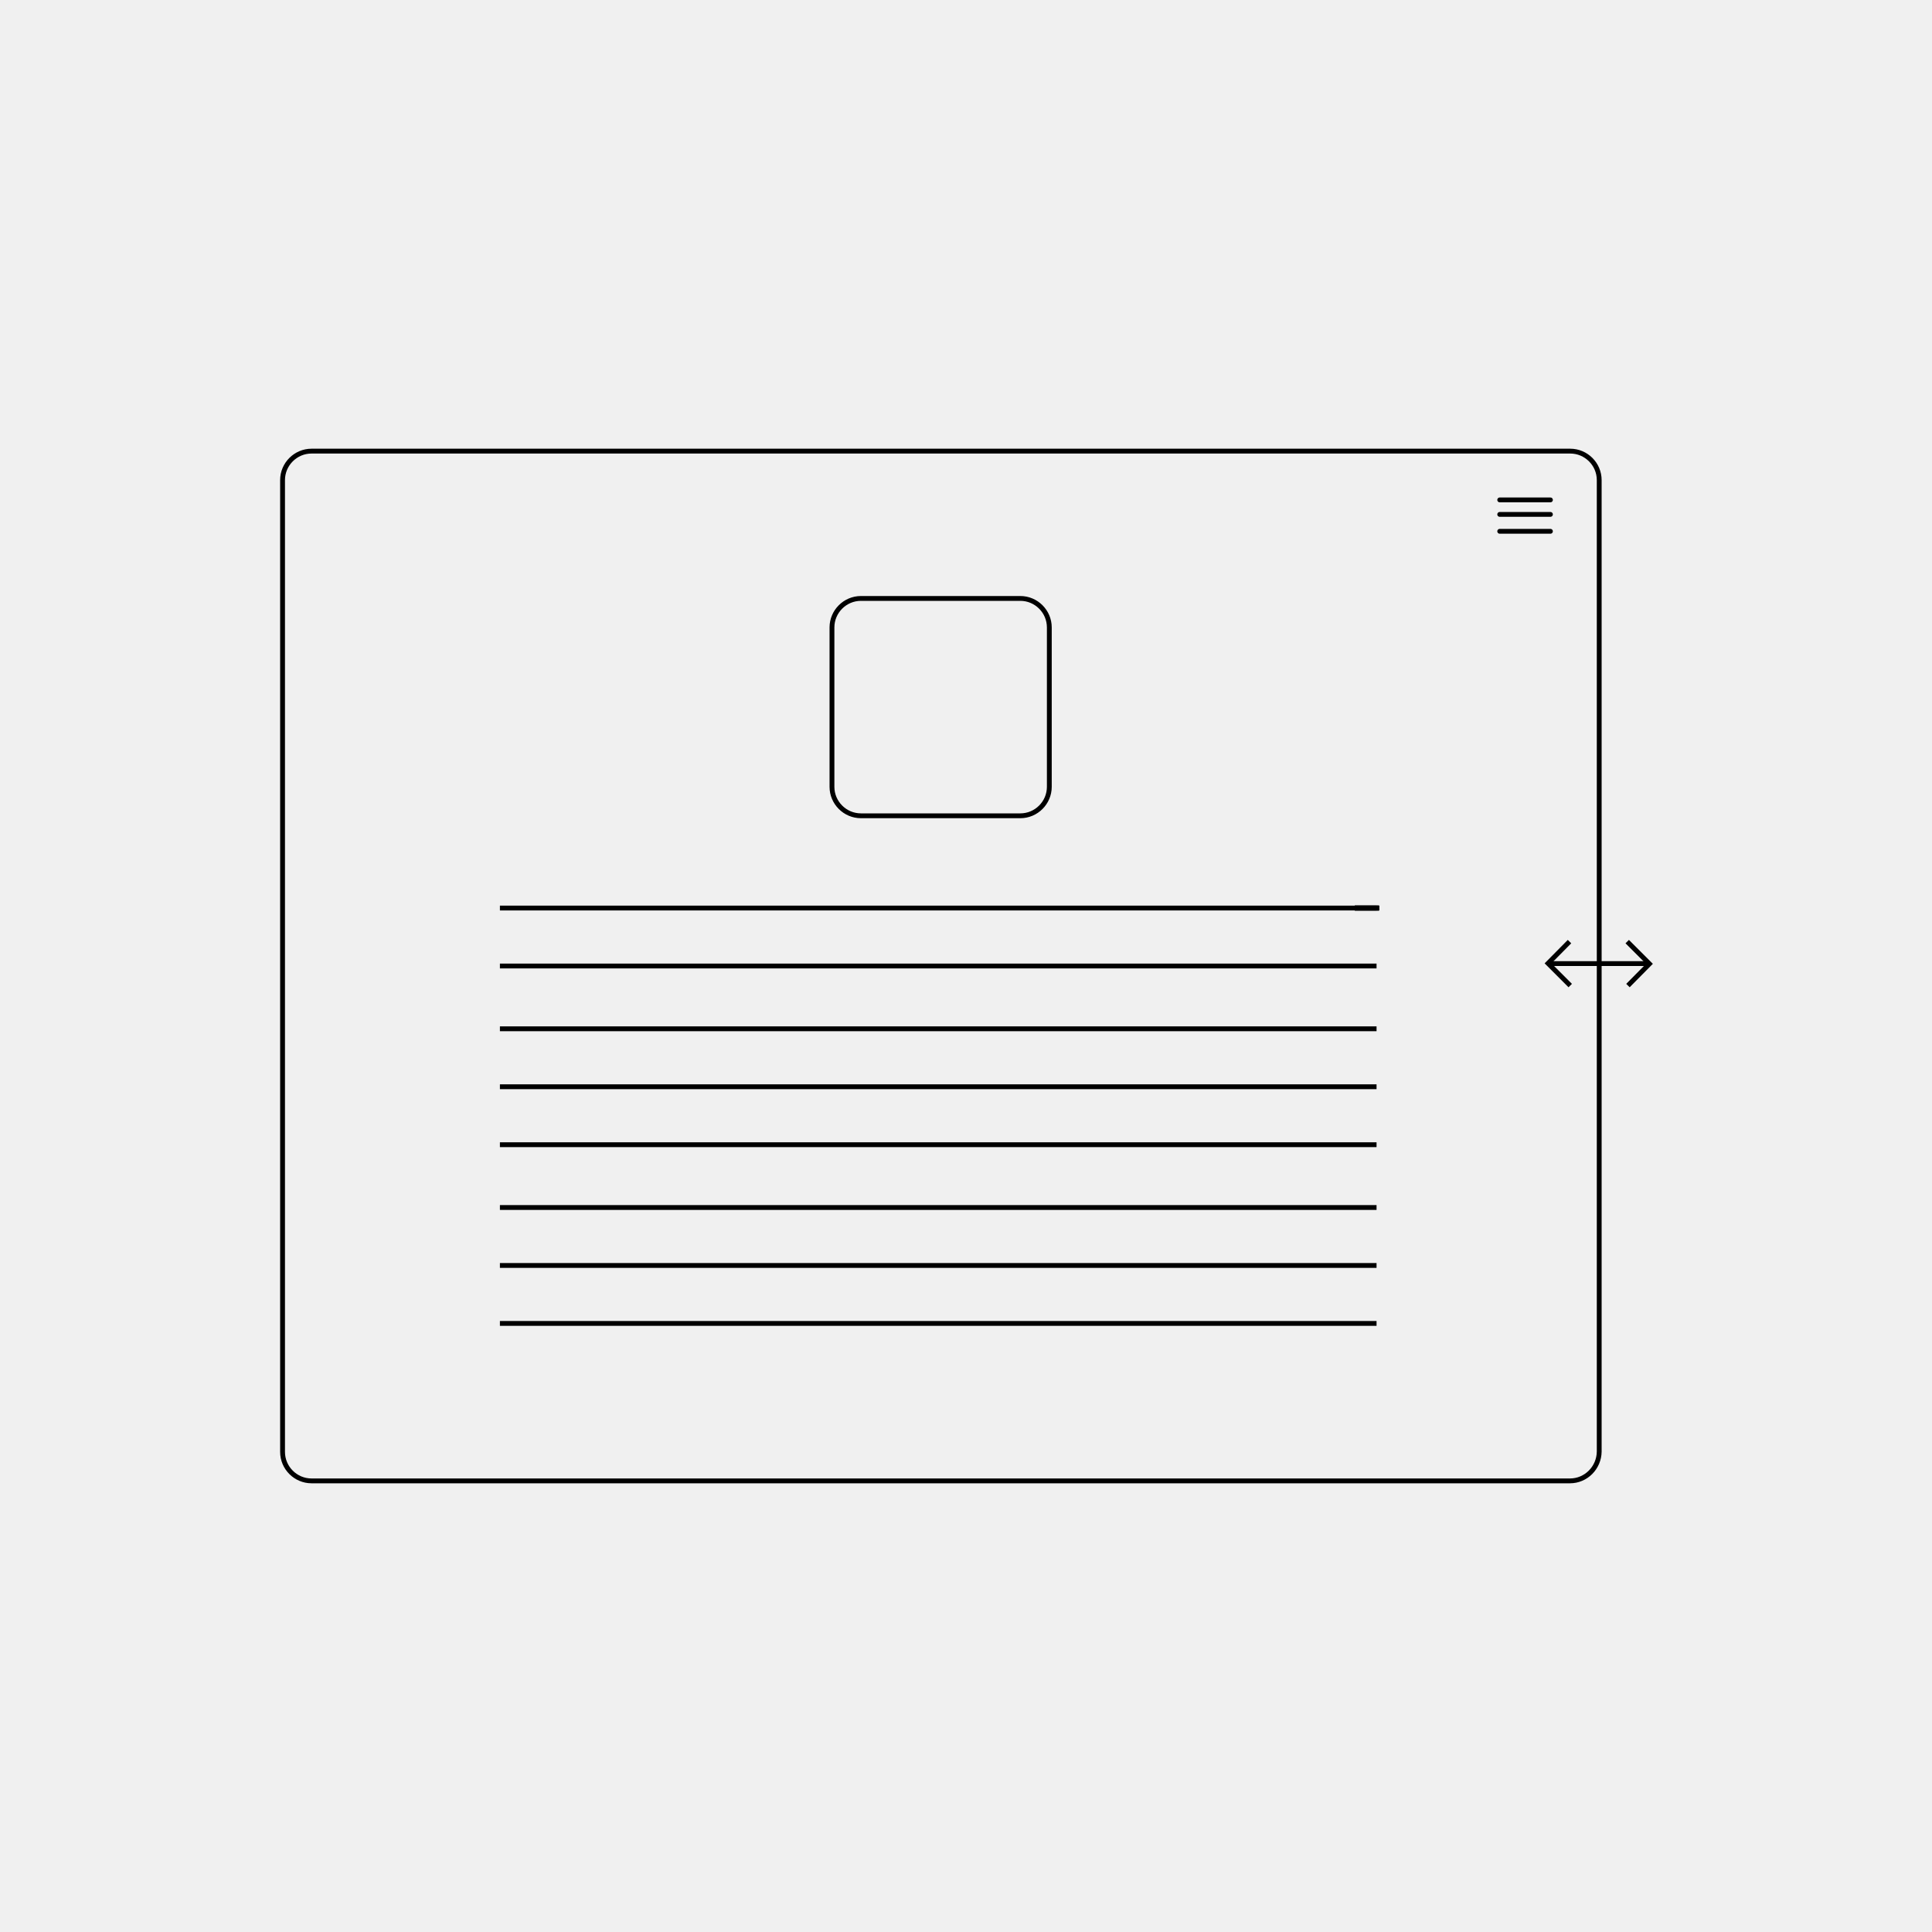
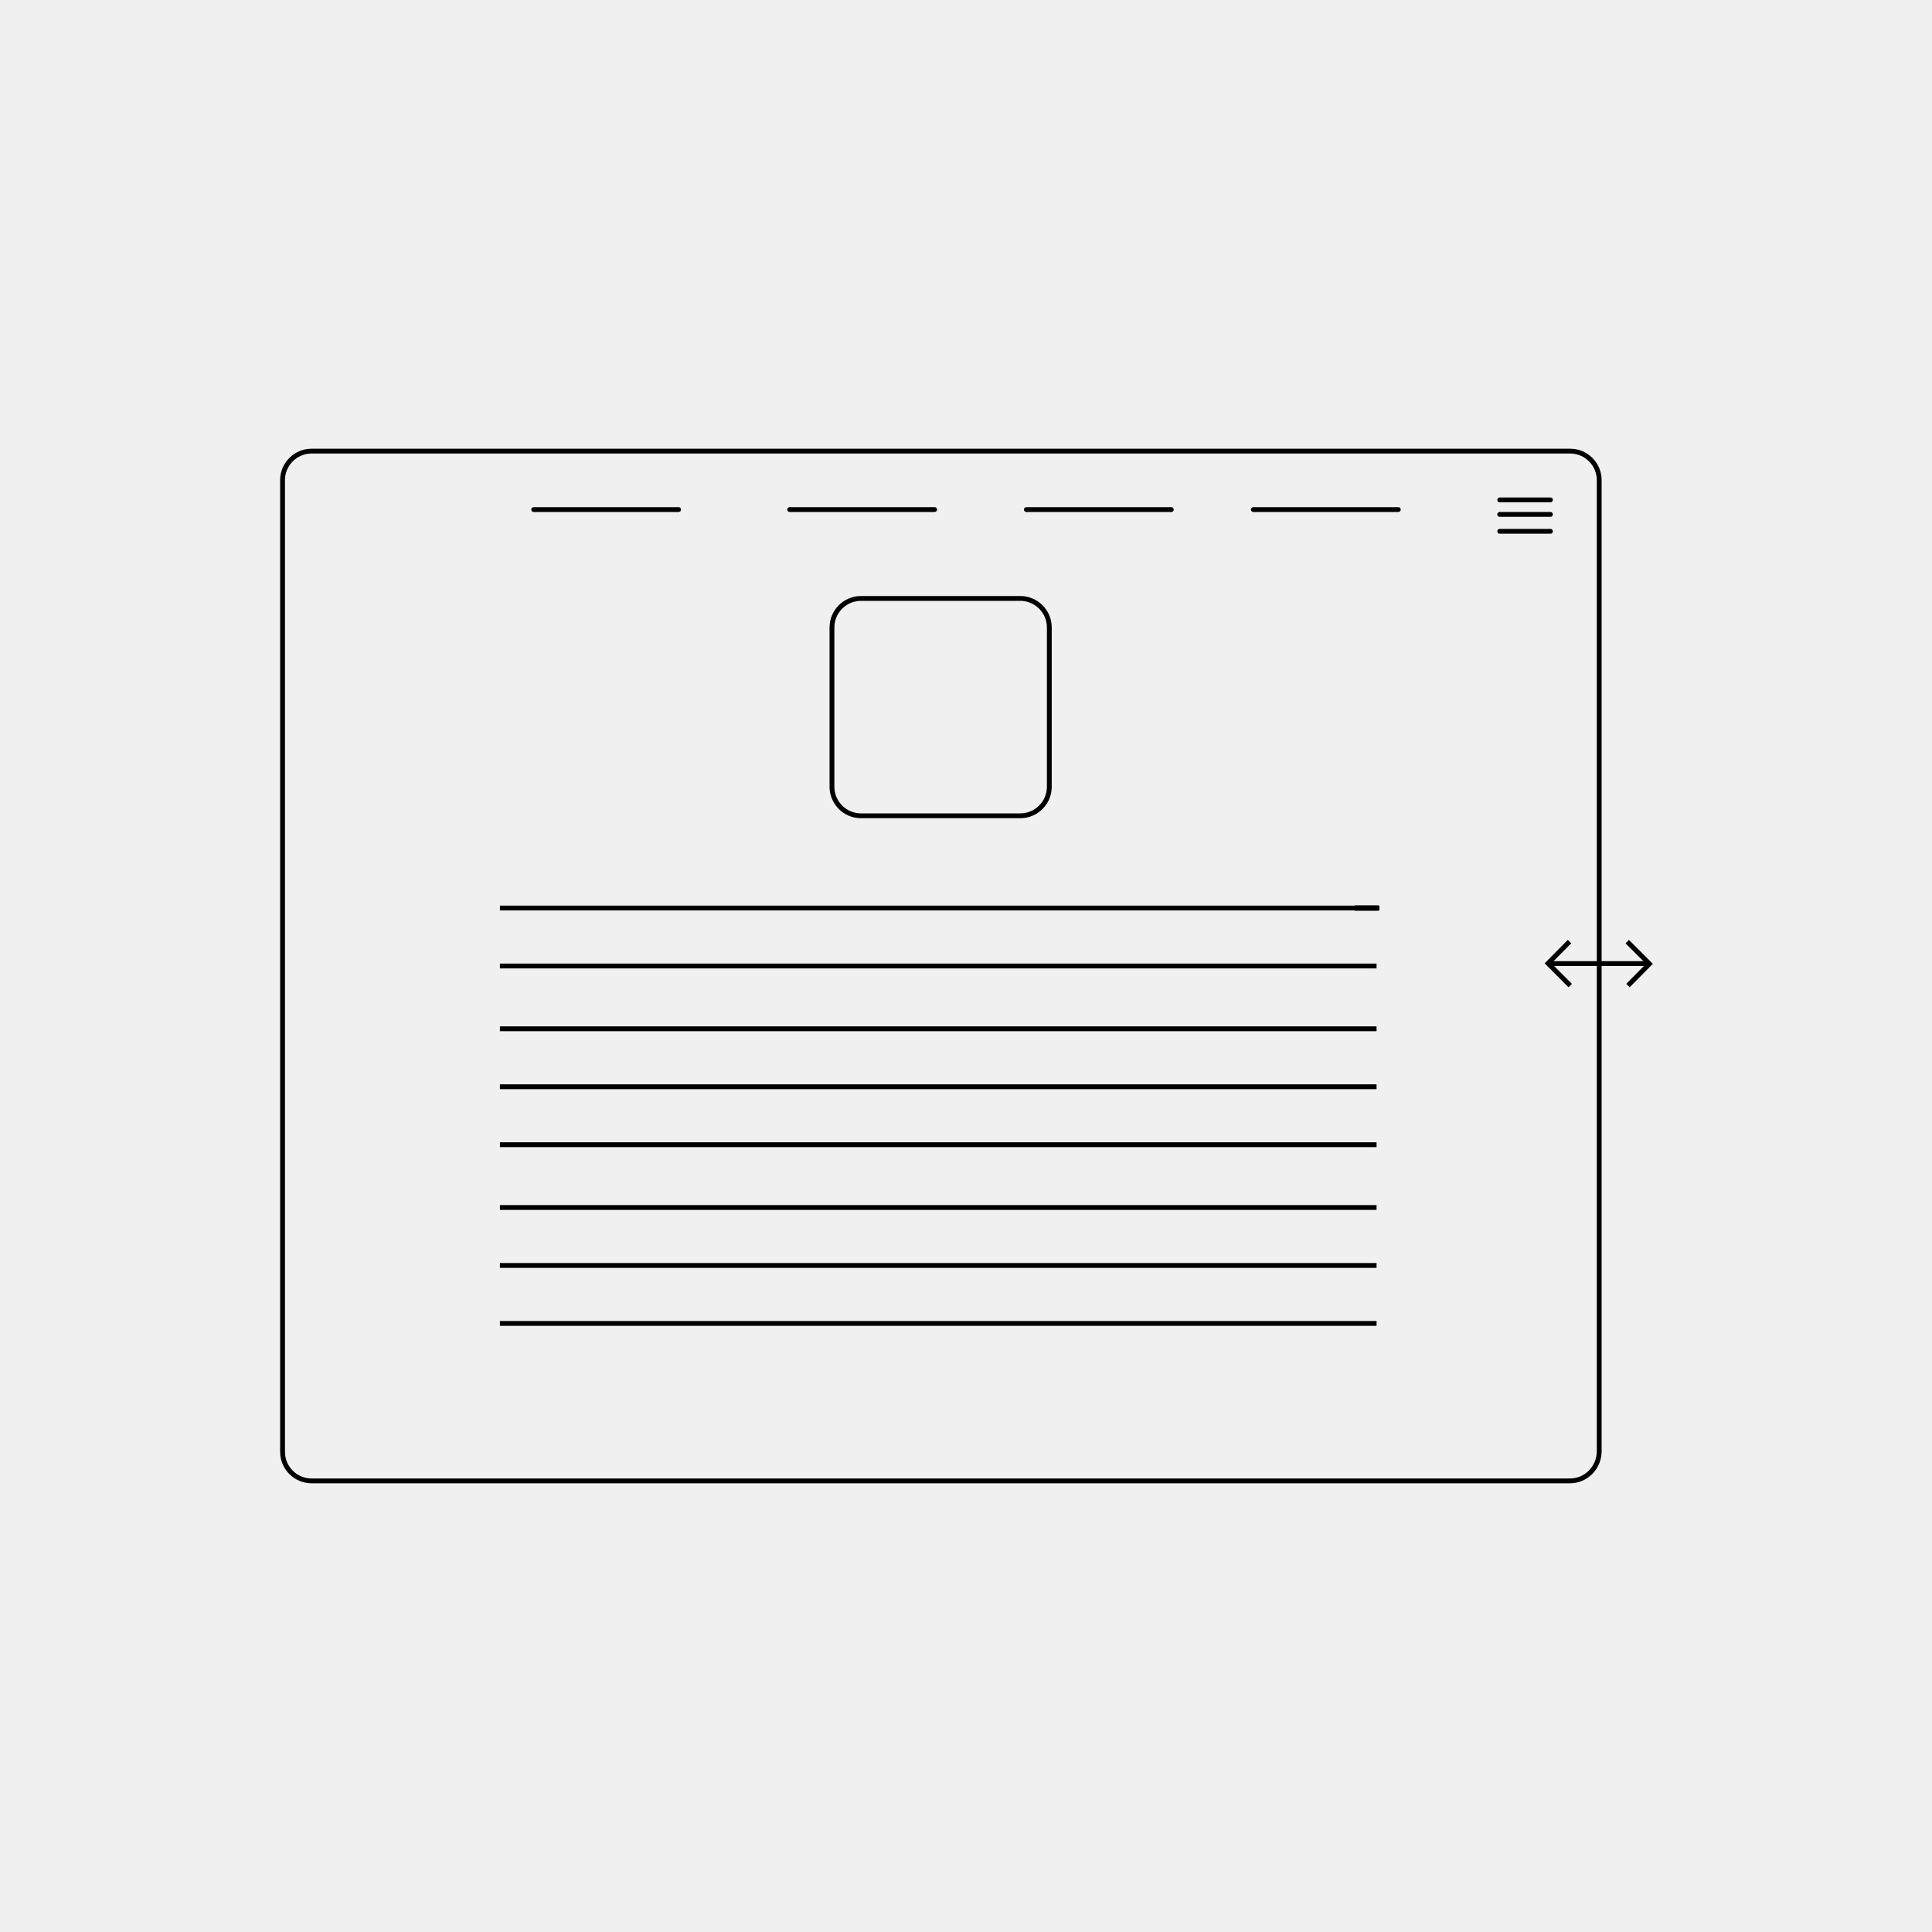
<svg xmlns="http://www.w3.org/2000/svg" version="1.1" id="Layer_2" x="0px" y="0px" viewBox="0 0 800 800" style="enable-background:new 0 0 800 800;" xml:space="preserve">
  <style type="text/css">
	.svg_hamburg_x0020_2{fill:none;}
	.Menu_x0020_Items{fill:none;}
	.svg_image{fill:none;stroke:#000000;stroke-width:2;stroke-miterlimit:10;}
	.st0{fill:none;stroke:#000000;stroke-width:2;stroke-miterlimit:10;}
	.st1{fill:#FFFFFF;stroke:#000000;stroke-width:2;stroke-linecap:round;stroke-miterlimit:10;}
	.st2{fill:#FFFFFF;stroke:#000000;stroke-width:2;stroke-miterlimit:10;}
	.st3{fill:none;stroke:#000000;stroke-width:2;stroke-linecap:round;stroke-miterlimit:10;}
</style>
  <g id="XMLID_273_">
    <path id="XMLID_93_" class="st0" d="M650.1,613.2H129c-6.6,0-12-5.4-12-12V198.8c0-6.6,5.4-12,12-12h521.2c6.6,0,12,5.4,12,12   v402.3C662.1,607.8,656.7,613.2,650.1,613.2z" />
    <g id="Hamburger_1_">
      <line id="XMLID_92_" class="st1" x1="642" y1="207" x2="621" y2="207" />
      <line id="XMLID_91_" class="st1" x1="642" y1="213" x2="621" y2="213" />
      <line id="XMLID_90_" class="st1" x1="642" y1="220" x2="621" y2="220" />
    </g>
    <g id="Text_1_">
      <line id="XMLID_88_" class="st2" x1="570" y1="376" x2="207" y2="376" />
      <line id="XMLID_87_" class="st2" x1="571" y1="376" x2="561" y2="376" />
      <line id="XMLID_86_" class="st2" x1="570" y1="400" x2="207" y2="400" />
      <line id="XMLID_85_" class="st2" x1="571" y1="376" x2="561" y2="376" />
      <line id="XMLID_84_" class="st2" x1="570" y1="426" x2="207" y2="426" />
      <line id="XMLID_83_" class="st2" x1="571" y1="376" x2="561" y2="376" />
      <line id="XMLID_82_" class="st2" x1="570" y1="450" x2="207" y2="450" />
      <line id="XMLID_81_" class="st2" x1="571" y1="376" x2="561" y2="376" />
      <line id="XMLID_80_" class="st2" x1="570" y1="474" x2="207" y2="474" />
      <line id="XMLID_79_" class="st2" x1="571" y1="376" x2="561" y2="376" />
      <polyline id="XMLID_77_" class="st2" points="570,500 387,500 207,500   " />
      <polyline id="XMLID_75_" class="st2" points="570,524 387,524 207,524   " />
      <polyline id="XMLID_73_" class="st2" points="570,548 387,548 207,548   " />
    </g>
    <path id="XMLID_72_" class="svg_image" d="M422.5,337.8h-66c-6.6,0-12-5.4-12-12v-66c0-6.6,5.4-12,12-12h66c6.6,0,12,5.4,12,12v66   C434.5,332.4,429.1,337.8,422.5,337.8z" />
    <g id="XMLID_68_">
      <polyline id="XMLID_71_" class="st0" points="649.9,389.9 641,398.9 650.2,408.1   " />
      <polyline id="XMLID_70_" class="st0" points="674.1,408.1 683,399.1 673.8,389.9   " />
      <line id="XMLID_69_" class="st0" x1="641" y1="399" x2="683" y2="399" />
    </g>
  </g>
  <g id="Menu_2_">
-     <line id="XMLID_576_" class="st3" x1="1092" y1="211" x2="1032" y2="211" />
-     <line id="XMLID_575_" class="st3" x1="1198" y1="211" x2="1138" y2="211" />
-     <line id="XMLID_574_" class="st3" x1="1296" y1="211" x2="1236" y2="211" />
-     <line id="XMLID_573_" class="st3" x1="1390" y1="211" x2="1330" y2="211" />
+     <line id="XMLID_576_" class="st3" x1="281" y1="211" x2="221" y2="211" />
+     <line id="XMLID_575_" class="st3" x1="387" y1="211" x2="327" y2="211" />
+     <line id="XMLID_574_" class="st3" x1="485" y1="211" x2="425" y2="211" />
+     <line id="XMLID_573_" class="st3" x1="579" y1="211" x2="519" y2="211" />
  </g>
</svg>
